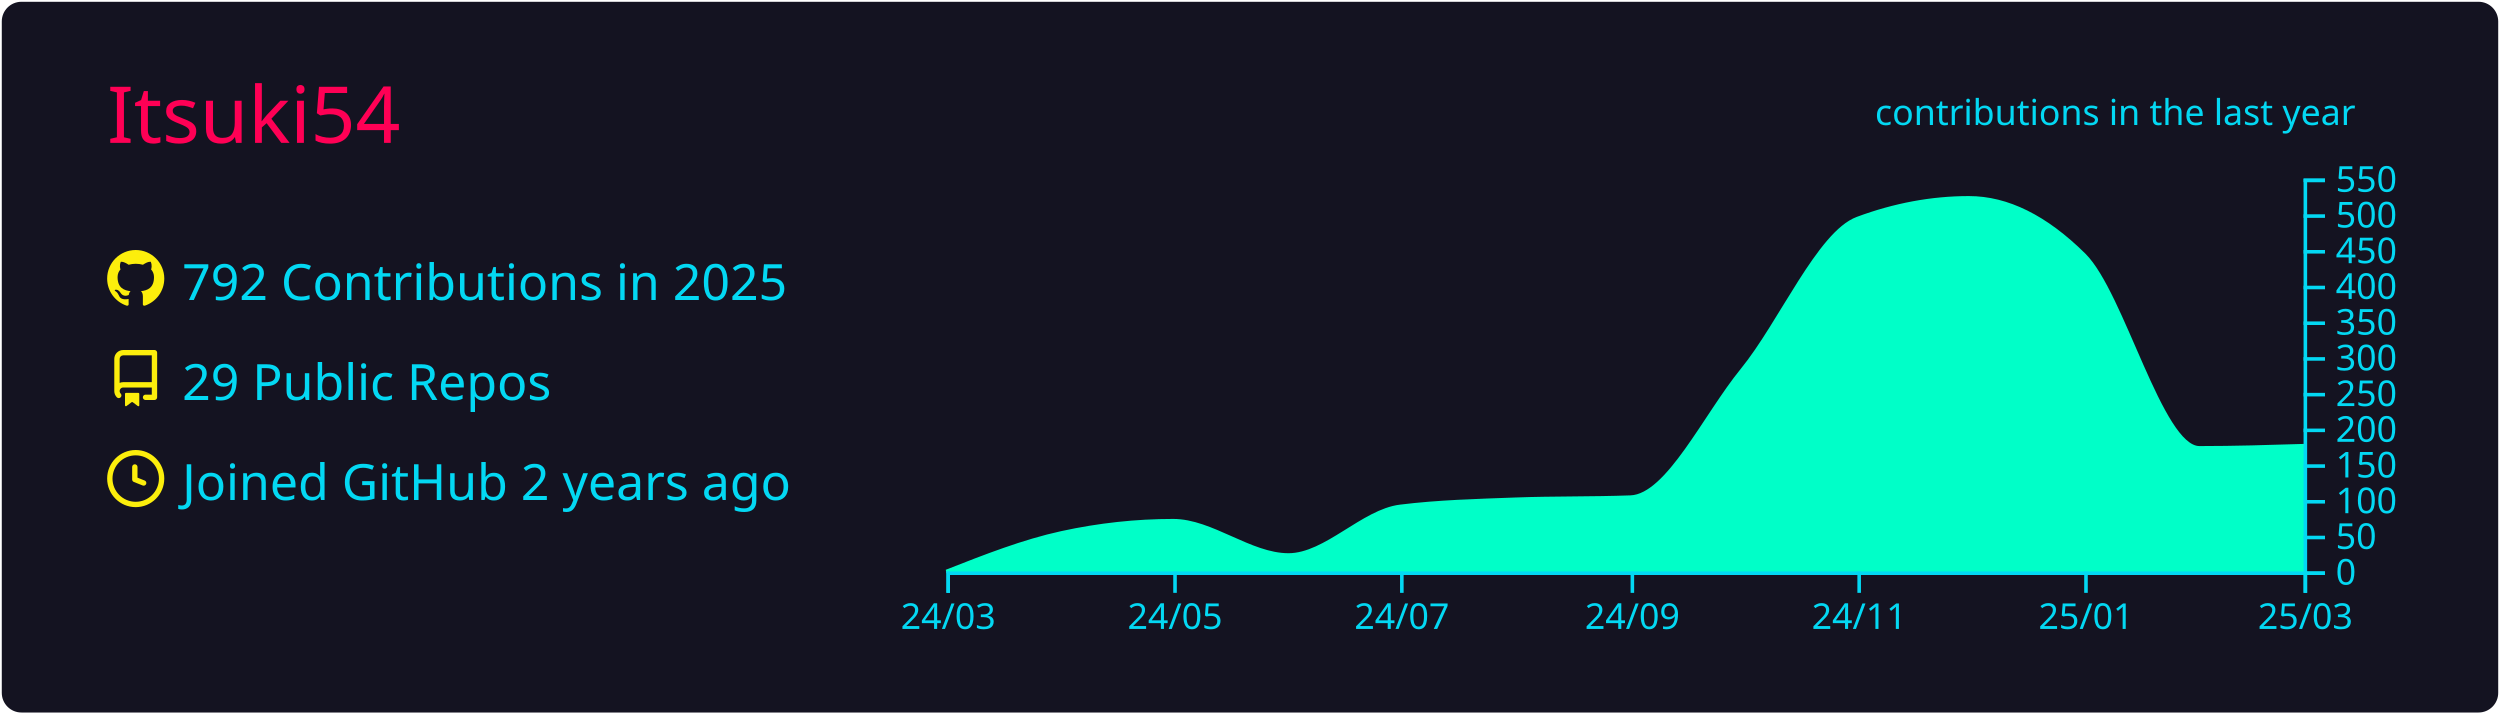
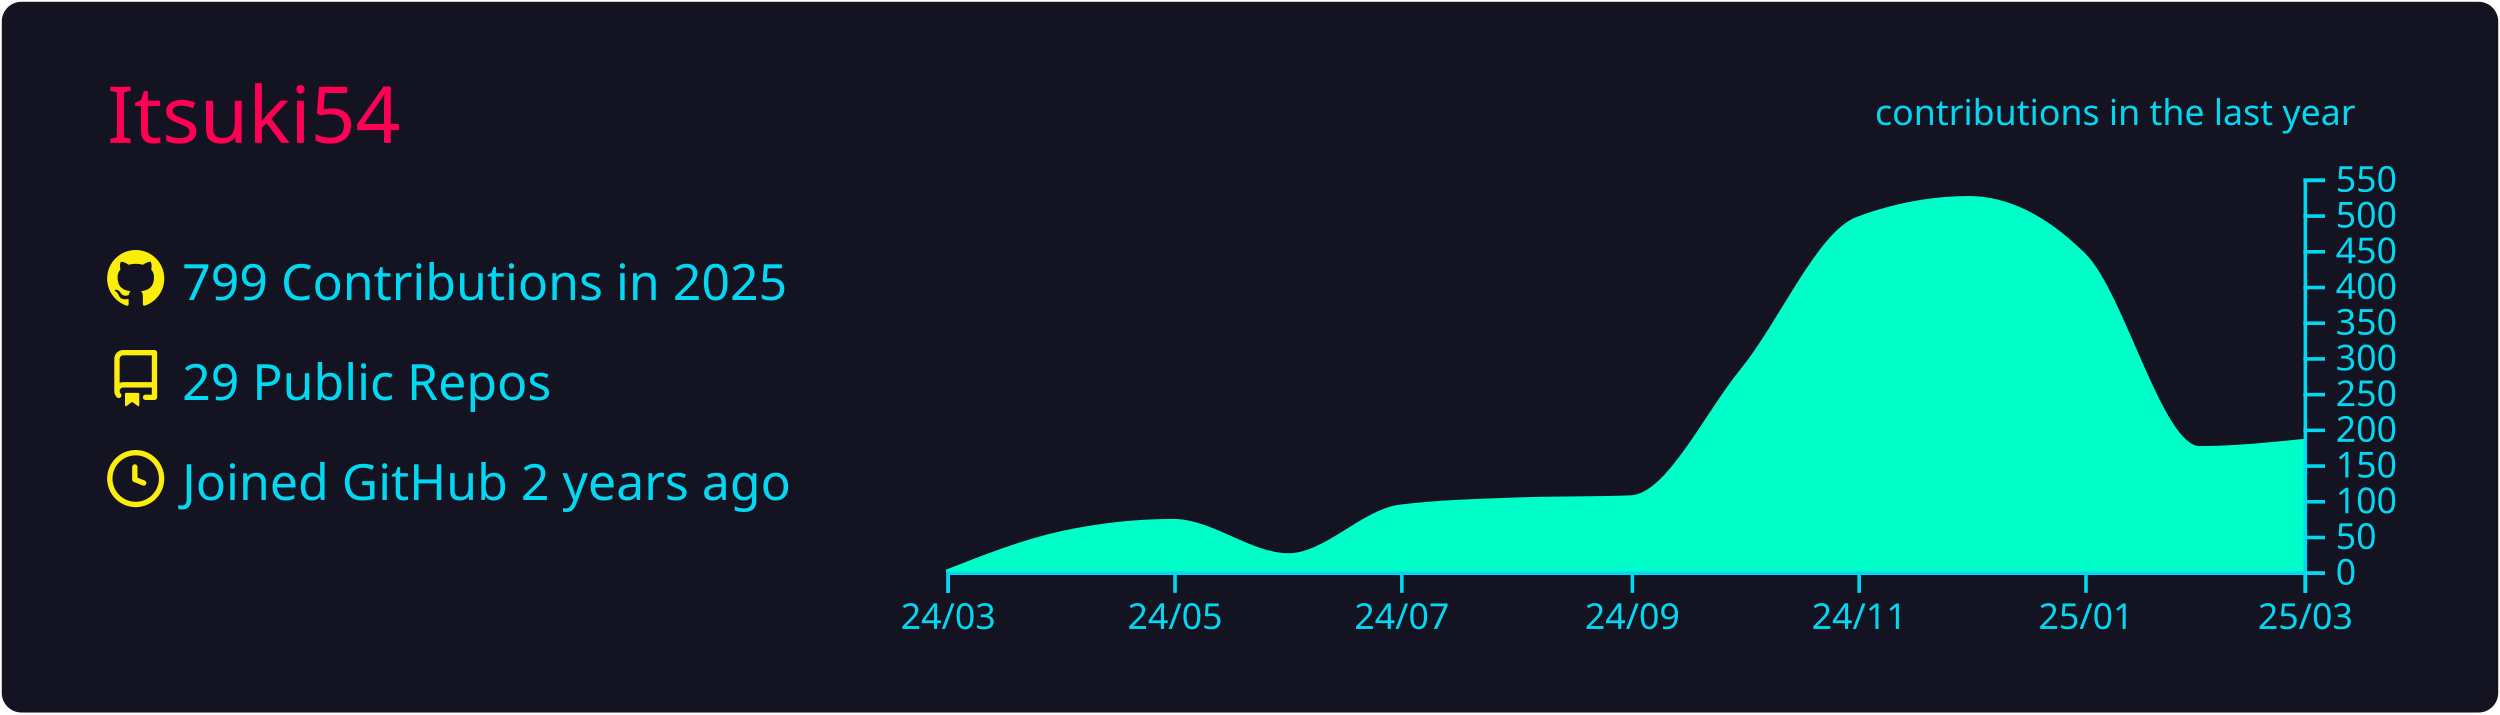
<svg xmlns="http://www.w3.org/2000/svg" width="700" height="200" viewBox="0 0 700 200">
  <style>* {
          font-family: 'Segoe UI', Ubuntu, "Helvetica Neue", Sans-Serif
        }</style>
  <rect x="1" y="1" rx="5" ry="5" height="99%" width="99.714%" stroke="#141321" stroke-width="1" fill="#141321" stroke-opacity="1" />
  <text x="30" y="40" style="font-size: 22px; fill: #ff0055;">Itsuki54</text>
  <g transform="translate(0,40)">
    <g transform="translate(30,30)">
      <g transform="translate(0,0)" width="14" height="14" fill="#fcee0c">
        <path fill-rule="evenodd" d="M8 0C3.58 0 0 3.58 0 8c0 3.54 2.29 6.53 5.47 7.59.4.07.55-.17.55-.38 0-.19-.01-.82-.01-1.49-2.01.37-2.53-.49-2.69-.94-.09-.23-.48-.94-.82-1.13-.28-.15-.68-.52-.01-.53.63-.01 1.08.58 1.23.82.72 1.21 1.87.87 2.33.66.07-.52.28-.87.51-1.07-1.78-.2-3.64-.89-3.64-3.95 0-.87.31-1.59.82-2.15-.08-.2-.36-1.02.08-2.12 0 0 .67-.21 2.2.82.64-.18 1.32-.27 2-.27.68 0 1.36.09 2 .27 1.53-1.04 2.2-.82 2.2-.82.44 1.1.16 1.92.08 2.12.51.56.82 1.27.82 2.15 0 3.07-1.87 3.75-3.65 3.95.29.25.54.73.54 1.48 0 1.07-.01 1.93-.01 2.2 0 .21.15.46.55.38A8.013 8.013 0 0016 8c0-4.42-3.58-8-8-8z" />
      </g>
      <g transform="translate(0,28)" width="14" height="14" fill="#fcee0c">
        <path fill-rule="evenodd" d="M2 2.5A2.5 2.5 0 014.5 0h8.75a.75.75 0 01.75.75v12.5a.75.75 0 01-.75.75h-2.5a.75.75 0 110-1.5h1.75v-2h-8a1 1 0 00-.714 1.7.75.75 0 01-1.072 1.05A2.495 2.495 0 012 11.5v-9zm10.5-1V9h-8c-.356 0-.694.074-1 .208V2.5a1 1 0 011-1h8zM5 12.25v3.25a.25.25 0 00.4.2l1.45-1.087a.25.25 0 01.3 0L8.6 15.7a.25.25 0 00.4-.2v-3.25a.25.25 0 00-.25-.25h-3.5a.25.25 0 00-.25.25z" />
      </g>
      <g transform="translate(0,56)" width="14" height="14" fill="#fcee0c">
        <path fill-rule="evenodd" d="M1.5 8a6.5 6.5 0 1113 0 6.5 6.5 0 01-13 0zM8 0a8 8 0 100 16A8 8 0 008 0zm.5 4.75a.75.75 0 00-1.5 0v3.5a.75.75 0 00.471.696l2.5 1a.75.75 0 00.557-1.392L8.5 7.742V4.75z" />
      </g>
-       <text x="21" y="14" style="fill: #03d8f3; font-size: 14px;">792 Contributions in 2025</text>
+       <text x="21" y="14" style="fill: #03d8f3; font-size: 14px;">799 Contributions in 2025</text>
      <text x="21" y="42" style="fill: #03d8f3; font-size: 14px;">29 Public Repos</text>
      <text x="21" y="70" style="fill: #03d8f3; font-size: 14px;">Joined GitHub 2 years ago</text>
    </g>
    <g color="#00ffc8" transform="translate(295,10)">
-       <path transform="translate(-30,0)" stroke="#00ffc8" fill="#00ffc8" opacity="1" d="M0,110C10.758,105.771,21.516,101.542,32.274,99.2C42.685,96.933,53.096,95.8,63.507,95.8C74.265,95.8,85.023,105.4,95.781,105.4C106.192,105.4,116.603,93.09,127.014,91.8C137.772,90.467,148.53,90.2,159.288,89.8C170.046,89.4,180.804,89.6,191.562,89.2C201.973,88.813,212.384,66.357,222.795,53.6C233.553,40.418,244.311,15.196,255.068,11.2C265.479,7.333,275.89,5.4,286.301,5.4C297.059,5.4,307.817,10.733,318.575,21.4C329.333,32.067,340.091,75.4,350.849,75.4C360.566,75.4,370.283,75.1,380,74.8L380,110C370.283,110,360.566,110,350.849,110C340.091,110,329.333,110,318.575,110C307.817,110,297.059,110,286.301,110C275.89,110,265.479,110,255.068,110C244.311,110,233.553,110,222.795,110C212.384,110,201.973,110,191.562,110C180.804,110,170.046,110,159.288,110C148.53,110,137.772,110,127.014,110C116.603,110,106.192,110,95.781,110C85.023,110,74.265,110,63.507,110C53.096,110,42.685,110,32.274,110C21.516,110,10.758,110,0,110Z" />
+       <path transform="translate(-30,0)" stroke="#00ffc8" fill="#00ffc8" opacity="1" d="M0,110C10.758,105.771,21.516,101.542,32.274,99.2C42.685,96.933,53.096,95.8,63.507,95.8C74.265,95.8,85.023,105.4,95.781,105.4C106.192,105.4,116.603,93.09,127.014,91.8C137.772,90.467,148.53,90.2,159.288,89.8C170.046,89.4,180.804,89.6,191.562,89.2C201.973,88.813,212.384,66.357,222.795,53.6C233.553,40.418,244.311,15.196,255.068,11.2C265.479,7.333,275.89,5.4,286.301,5.4C297.059,5.4,307.817,10.733,318.575,21.4C329.333,32.067,340.091,75.4,350.849,75.4C360.566,75.4,370.283,74.4,380,73.4L380,110C370.283,110,360.566,110,350.849,110C340.091,110,329.333,110,318.575,110C307.817,110,297.059,110,286.301,110C275.89,110,265.479,110,255.068,110C244.311,110,233.553,110,222.795,110C212.384,110,201.973,110,191.562,110C180.804,110,170.046,110,159.288,110C148.53,110,137.772,110,127.014,110C116.603,110,106.192,110,95.781,110C85.023,110,74.265,110,63.507,110C53.096,110,42.685,110,32.274,110C21.516,110,10.758,110,0,110Z" />
      <g color="#03d8f3" transform="translate(-30,110)" fill="none" font-size="10" font-family="sans-serif" text-anchor="middle">
        <path class="domain" stroke="currentColor" d="M0.5,6V0.5H380.5V6" />
        <g class="tick" opacity="1" transform="translate(0.5,0)">
          <line stroke="currentColor" y2="6" />
          <text fill="currentColor" y="9" dy="0.71em">24/03</text>
        </g>
        <g class="tick" opacity="1" transform="translate(64.00685,0)">
          <line stroke="currentColor" y2="6" />
          <text fill="currentColor" y="9" dy="0.71em">24/05</text>
        </g>
        <g class="tick" opacity="1" transform="translate(127.5137,0)">
          <line stroke="currentColor" y2="6" />
          <text fill="currentColor" y="9" dy="0.71em">24/07</text>
        </g>
        <g class="tick" opacity="1" transform="translate(192.0616,0)">
          <line stroke="currentColor" y2="6" />
          <text fill="currentColor" y="9" dy="0.71em">24/09</text>
        </g>
        <g class="tick" opacity="1" transform="translate(255.5685,0)">
          <line stroke="currentColor" y2="6" />
          <text fill="currentColor" y="9" dy="0.71em">24/11</text>
        </g>
        <g class="tick" opacity="1" transform="translate(319.0753,0)">
          <line stroke="currentColor" y2="6" />
          <text fill="currentColor" y="9" dy="0.71em">25/01</text>
        </g>
        <g class="tick" opacity="1" transform="translate(380.5,0)">
          <line stroke="currentColor" y2="6" />
          <text fill="currentColor" y="9" dy="0.71em">25/03</text>
        </g>
      </g>
      <g color="#03d8f3" transform="translate(350,0)" fill="none" font-size="10" font-family="sans-serif" text-anchor="start">
        <path class="domain" stroke="currentColor" d="M6,110.5H0.5V0.5H6" />
        <g class="tick" opacity="1" transform="translate(0,110.5)">
          <line stroke="currentColor" x2="6" />
          <text fill="currentColor" x="9" dy="0.32em">0</text>
        </g>
        <g class="tick" opacity="1" transform="translate(0,100.5)">
          <line stroke="currentColor" x2="6" />
          <text fill="currentColor" x="9" dy="0.32em">50</text>
        </g>
        <g class="tick" opacity="1" transform="translate(0,90.5)">
          <line stroke="currentColor" x2="6" />
          <text fill="currentColor" x="9" dy="0.32em">100</text>
        </g>
        <g class="tick" opacity="1" transform="translate(0,80.5)">
          <line stroke="currentColor" x2="6" />
          <text fill="currentColor" x="9" dy="0.32em">150</text>
        </g>
        <g class="tick" opacity="1" transform="translate(0,70.5)">
          <line stroke="currentColor" x2="6" />
          <text fill="currentColor" x="9" dy="0.32em">200</text>
        </g>
        <g class="tick" opacity="1" transform="translate(0,60.5)">
          <line stroke="currentColor" x2="6" />
          <text fill="currentColor" x="9" dy="0.32em">250</text>
        </g>
        <g class="tick" opacity="1" transform="translate(0,50.5)">
          <line stroke="currentColor" x2="6" />
          <text fill="currentColor" x="9" dy="0.32em">300</text>
        </g>
        <g class="tick" opacity="1" transform="translate(0,40.5)">
          <line stroke="currentColor" x2="6" />
          <text fill="currentColor" x="9" dy="0.32em">350</text>
        </g>
        <g class="tick" opacity="1" transform="translate(0,30.5)">
          <line stroke="currentColor" x2="6" />
          <text fill="currentColor" x="9" dy="0.32em">400</text>
        </g>
        <g class="tick" opacity="1" transform="translate(0,20.5)">
          <line stroke="currentColor" x2="6" />
          <text fill="currentColor" x="9" dy="0.32em">450</text>
        </g>
        <g class="tick" opacity="1" transform="translate(0,10.5)">
          <line stroke="currentColor" x2="6" />
          <text fill="currentColor" x="9" dy="0.32em">500</text>
        </g>
        <g class="tick" opacity="1" transform="translate(0,0.5)">
          <line stroke="currentColor" x2="6" />
          <text fill="currentColor" x="9" dy="0.32em">550</text>
        </g>
      </g>
      <g>
        <text y="-15" x="230" style="fill: #03d8f3; font-size: 10px;">contributions in the last year</text>
      </g>
    </g>
  </g>
</svg>
